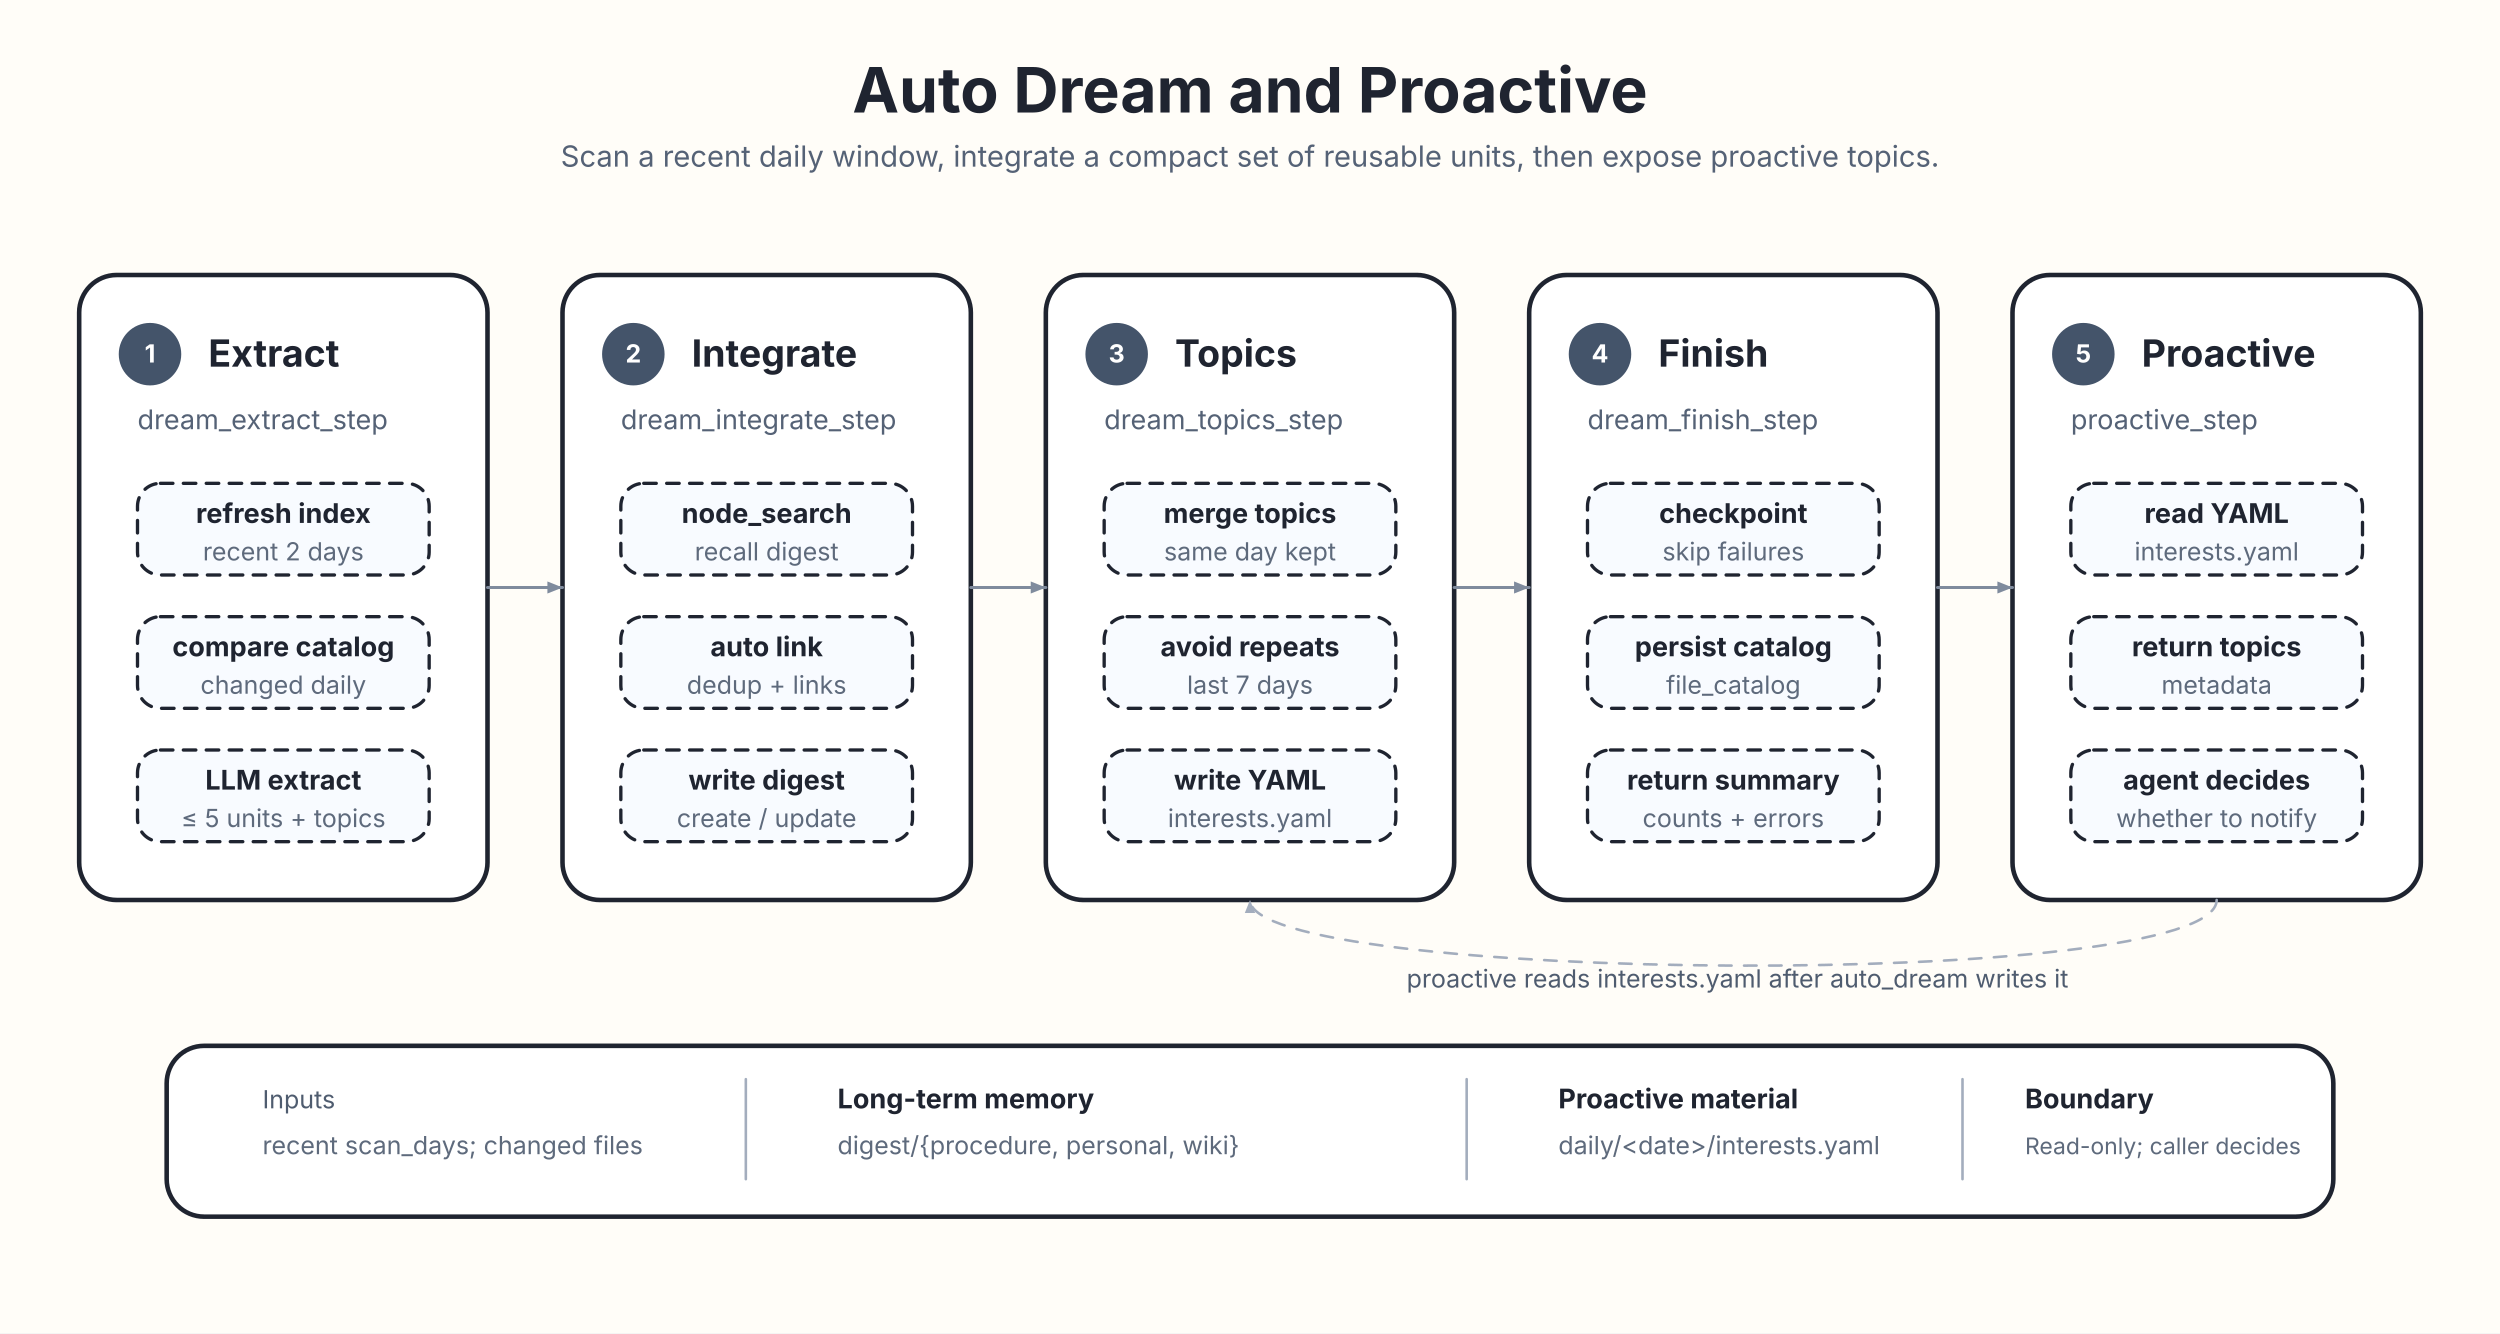
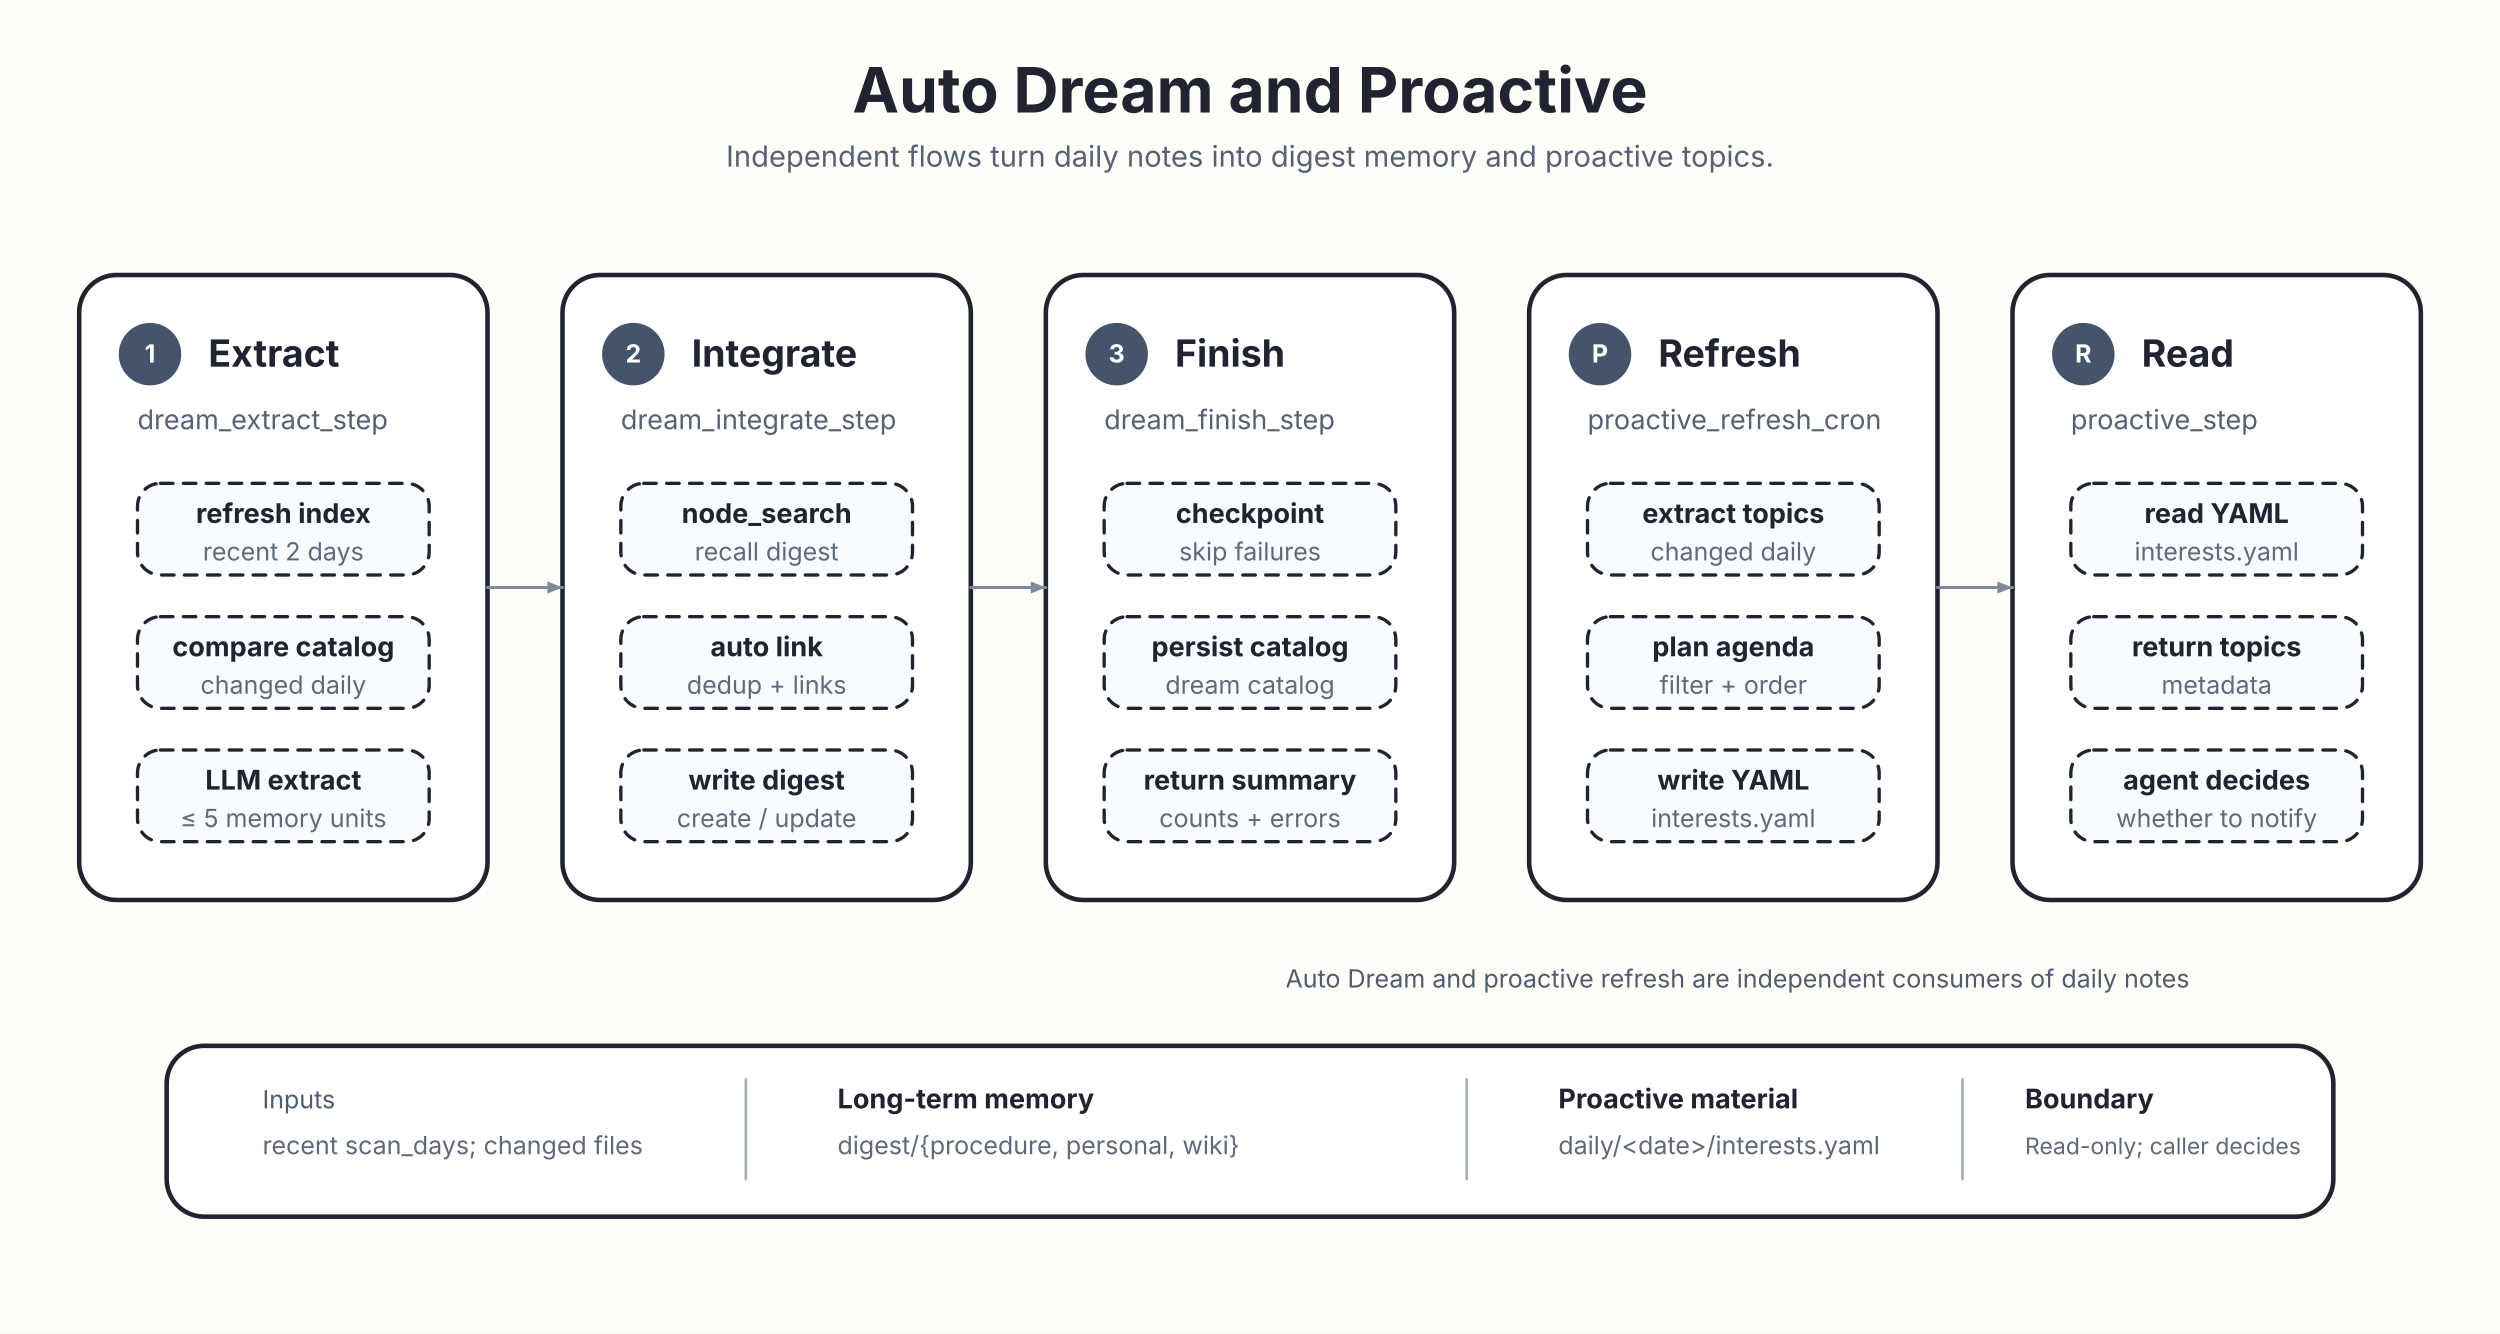
<svg xmlns="http://www.w3.org/2000/svg" width="1200" height="640" viewBox="0 0 1200 640" role="img" aria-labelledby="title desc">
  <defs>
    <style>.bg { fill: #fffdf8; } .title { font: 700 30px "Comic Sans MS", "Bradley Hand", -apple-system, BlinkMacSystemFont, "Segoe UI", sans-serif; fill: #1f2430; } .subtitle { font: 14px "Comic Sans MS", "Bradley Hand", -apple-system, BlinkMacSystemFont, "Segoe UI", sans-serif; fill: #556276; } .step-num { font: 700 12px "Comic Sans MS", "Bradley Hand", -apple-system, BlinkMacSystemFont, "Segoe UI", sans-serif; fill: #ffffff; } .step-title { font: 700 18px "Comic Sans MS", "Bradley Hand", -apple-system, BlinkMacSystemFont, "Segoe UI", sans-serif; fill: #1f2430; } .step-subtitle { font: 13px "Comic Sans MS", "Bradley Hand", -apple-system, BlinkMacSystemFont, "Segoe UI", sans-serif; fill: #556276; } .chip-title { font: 700 13px "Comic Sans MS", "Bradley Hand", -apple-system, BlinkMacSystemFont, "Segoe UI", sans-serif; fill: #1f2430; } .chip-text { font: 12px "Comic Sans MS", "Bradley Hand", -apple-system, BlinkMacSystemFont, "Segoe UI", sans-serif; fill: #5e6a7c; } .note { font: 12px "Comic Sans MS", "Bradley Hand", -apple-system, BlinkMacSystemFont, "Segoe UI", sans-serif; fill: #4f5c6f; } .panel { fill: #ffffff; stroke: #1f2430; stroke-width: 2.2; rx: 18; ry: 18; stroke-linecap: round; stroke-linejoin: round; } .chip { fill: #f8fbff; stroke: #1f2430; stroke-width: 1.6; rx: 11; ry: 11; stroke-linecap: round; stroke-linejoin: round; stroke-dasharray: 6 5; } .badge { fill: #44546a; } .arrow { stroke: #7f8b9d; stroke-width: 1.45; fill: none; stroke-linecap: round; stroke-linejoin: round; marker-end: url(#arrow); } .soft-arrow { stroke: #a3adbd; stroke-width: 1.25; stroke-dasharray: 6 6; fill: none; stroke-linecap: round; stroke-linejoin: round; marker-end: url(#arrow-soft); } .line { stroke: #a3adbd; stroke-width: 1.25; stroke-linecap: round; }</style>
    <marker id="arrow" markerWidth="6" markerHeight="6" refX="5" refY="2" orient="auto" markerUnits="strokeWidth">
      <path d="M0,0 L0,4 L5,2 z" fill="#7f8b9d" />
    </marker>
    <marker id="arrow-soft" markerWidth="6" markerHeight="6" refX="5" refY="2" orient="auto" markerUnits="strokeWidth">
      <path d="M0,0 L0,4 L5,2 z" fill="#a3adbd" />
    </marker>
  </defs>
  <rect class="bg" x="0" y="0" width="1200" height="640" />
  <text class="title" x="600" y="54" text-anchor="middle">Auto Dream and Proactive</text>
-   <text class="subtitle" x="600" y="80" text-anchor="middle">Scan a recent daily window, integrate a compact set of reusable units, then expose proactive topics.</text>
+   <text class="subtitle" x="600" y="80" text-anchor="middle">Independent flows turn daily notes into digest memory and proactive topics.</text>
  <rect class="panel" x="38" y="132" width="196" height="300" />
  <circle class="badge" cx="72" cy="170" r="15" />
  <text class="step-num" x="72" y="174" text-anchor="middle">1</text>
  <text class="step-title" x="100" y="176">Extract</text>
  <text class="step-subtitle" x="66" y="206">dream_extract_step</text>
  <rect class="chip" x="66" y="232" width="140" height="44" />
  <text class="chip-title" x="136" y="251" text-anchor="middle">refresh index</text>
  <text class="chip-text" x="136" y="269" text-anchor="middle">recent 2 days</text>
  <rect class="chip" x="66" y="296" width="140" height="44" />
  <text class="chip-title" x="136" y="315" text-anchor="middle">compare catalog</text>
  <text class="chip-text" x="136" y="333" text-anchor="middle">changed daily</text>
  <rect class="chip" x="66" y="360" width="140" height="44" />
  <text class="chip-title" x="136" y="379" text-anchor="middle">LLM extract</text>
-   <text class="chip-text" x="136" y="397" text-anchor="middle">≤ 5 units + topics</text>
+   <text class="chip-text" x="136" y="397" text-anchor="middle">≤ 5 memory units</text>
  <rect class="panel" x="270" y="132" width="196" height="300" />
  <circle class="badge" cx="304" cy="170" r="15" />
  <text class="step-num" x="304" y="174" text-anchor="middle">2</text>
  <text class="step-title" x="332" y="176">Integrate</text>
  <text class="step-subtitle" x="298" y="206">dream_integrate_step</text>
  <rect class="chip" x="298" y="232" width="140" height="44" />
  <text class="chip-title" x="368" y="251" text-anchor="middle">node_search</text>
  <text class="chip-text" x="368" y="269" text-anchor="middle">recall digest</text>
  <rect class="chip" x="298" y="296" width="140" height="44" />
  <text class="chip-title" x="368" y="315" text-anchor="middle">auto link</text>
  <text class="chip-text" x="368" y="333" text-anchor="middle">dedup + links</text>
  <rect class="chip" x="298" y="360" width="140" height="44" />
  <text class="chip-title" x="368" y="379" text-anchor="middle">write digest</text>
  <text class="chip-text" x="368" y="397" text-anchor="middle">create / update</text>
  <rect class="panel" x="502" y="132" width="196" height="300" />
  <circle class="badge" cx="536" cy="170" r="15" />
  <text class="step-num" x="536" y="174" text-anchor="middle">3</text>
-   <text class="step-title" x="564" y="176">Topics</text>
-   <text class="step-subtitle" x="530" y="206">dream_topics_step</text>
+   <text class="step-title" x="564" y="176">Finish</text>
+   <text class="step-subtitle" x="530" y="206">dream_finish_step</text>
  <rect class="chip" x="530" y="232" width="140" height="44" />
-   <text class="chip-title" x="600" y="251" text-anchor="middle">merge topics</text>
-   <text class="chip-text" x="600" y="269" text-anchor="middle">same day kept</text>
+   <text class="chip-title" x="600" y="251" text-anchor="middle">checkpoint</text>
+   <text class="chip-text" x="600" y="269" text-anchor="middle">skip failures</text>
  <rect class="chip" x="530" y="296" width="140" height="44" />
-   <text class="chip-title" x="600" y="315" text-anchor="middle">avoid repeats</text>
-   <text class="chip-text" x="600" y="333" text-anchor="middle">last 7 days</text>
+   <text class="chip-title" x="600" y="315" text-anchor="middle">persist catalog</text>
+   <text class="chip-text" x="600" y="333" text-anchor="middle">dream catalog</text>
  <rect class="chip" x="530" y="360" width="140" height="44" />
-   <text class="chip-title" x="600" y="379" text-anchor="middle">write YAML</text>
-   <text class="chip-text" x="600" y="397" text-anchor="middle">interests.yaml</text>
+   <text class="chip-title" x="600" y="379" text-anchor="middle">return summary</text>
+   <text class="chip-text" x="600" y="397" text-anchor="middle">counts + errors</text>
  <rect class="panel" x="734" y="132" width="196" height="300" />
  <circle class="badge" cx="768" cy="170" r="15" />
-   <text class="step-num" x="768" y="174" text-anchor="middle">4</text>
-   <text class="step-title" x="796" y="176">Finish</text>
-   <text class="step-subtitle" x="762" y="206">dream_finish_step</text>
+   <text class="step-num" x="768" y="174" text-anchor="middle">P</text>
+   <text class="step-title" x="796" y="176">Refresh</text>
+   <text class="step-subtitle" x="762" y="206">proactive_refresh_cron</text>
  <rect class="chip" x="762" y="232" width="140" height="44" />
-   <text class="chip-title" x="832" y="251" text-anchor="middle">checkpoint</text>
-   <text class="chip-text" x="832" y="269" text-anchor="middle">skip failures</text>
+   <text class="chip-title" x="832" y="251" text-anchor="middle">extract topics</text>
+   <text class="chip-text" x="832" y="269" text-anchor="middle">changed daily</text>
  <rect class="chip" x="762" y="296" width="140" height="44" />
-   <text class="chip-title" x="832" y="315" text-anchor="middle">persist catalog</text>
-   <text class="chip-text" x="832" y="333" text-anchor="middle">file_catalog</text>
+   <text class="chip-title" x="832" y="315" text-anchor="middle">plan agenda</text>
+   <text class="chip-text" x="832" y="333" text-anchor="middle">filter + order</text>
  <rect class="chip" x="762" y="360" width="140" height="44" />
-   <text class="chip-title" x="832" y="379" text-anchor="middle">return summary</text>
-   <text class="chip-text" x="832" y="397" text-anchor="middle">counts + errors</text>
+   <text class="chip-title" x="832" y="379" text-anchor="middle">write YAML</text>
+   <text class="chip-text" x="832" y="397" text-anchor="middle">interests.yaml</text>
  <rect class="panel" x="966" y="132" width="196" height="300" />
  <circle class="badge" cx="1000" cy="170" r="15" />
-   <text class="step-num" x="1000" y="174" text-anchor="middle">5</text>
-   <text class="step-title" x="1028" y="176">Proactive</text>
+   <text class="step-num" x="1000" y="174" text-anchor="middle">R</text>
+   <text class="step-title" x="1028" y="176">Read</text>
  <text class="step-subtitle" x="994" y="206">proactive_step</text>
  <rect class="chip" x="994" y="232" width="140" height="44" />
  <text class="chip-title" x="1064" y="251" text-anchor="middle">read YAML</text>
  <text class="chip-text" x="1064" y="269" text-anchor="middle">interests.yaml</text>
  <rect class="chip" x="994" y="296" width="140" height="44" />
  <text class="chip-title" x="1064" y="315" text-anchor="middle">return topics</text>
  <text class="chip-text" x="1064" y="333" text-anchor="middle">metadata</text>
  <rect class="chip" x="994" y="360" width="140" height="44" />
  <text class="chip-title" x="1064" y="379" text-anchor="middle">agent decides</text>
  <text class="chip-text" x="1064" y="397" text-anchor="middle">whether to notify</text>
  <path class="arrow" d="M234 282 H270" />
  <path class="arrow" d="M466 282 H502" />
-   <path class="arrow" d="M698 282 H734" />
  <path class="arrow" d="M930 282 H966" />
  <rect class="panel" x="80" y="502" width="1040" height="82" />
  <text class="note" x="126" y="532">Inputs</text>
  <text class="chip-text" x="126" y="554">recent scan_days; changed files</text>
  <line class="line" x1="358" y1="518" x2="358" y2="566" />
  <text class="chip-title" x="402" y="532">Long-term memory</text>
  <text class="chip-text" x="402" y="554">digest/{procedure, personal, wiki}</text>
  <line class="line" x1="704" y1="518" x2="704" y2="566" />
  <text class="chip-title" x="748" y="532">Proactive material</text>
  <text class="chip-text" x="748" y="554">daily/&lt;date&gt;/interests.yaml</text>
  <line class="line" x1="942" y1="518" x2="942" y2="566" />
  <text class="chip-title" x="972" y="532">Boundary</text>
  <text class="chip-text" x="972" y="554" style="font-size:11px">Read-only; caller decides</text>
-   <path class="soft-arrow" d="M1064 432 C1064 476 600 472 600 432" />
-   <text class="note" x="834" y="474" text-anchor="middle">proactive reads interests.yaml after auto_dream writes it</text>
+   <text class="note" x="834" y="474" text-anchor="middle">Auto Dream and proactive refresh are independent consumers of daily notes</text>
</svg>
